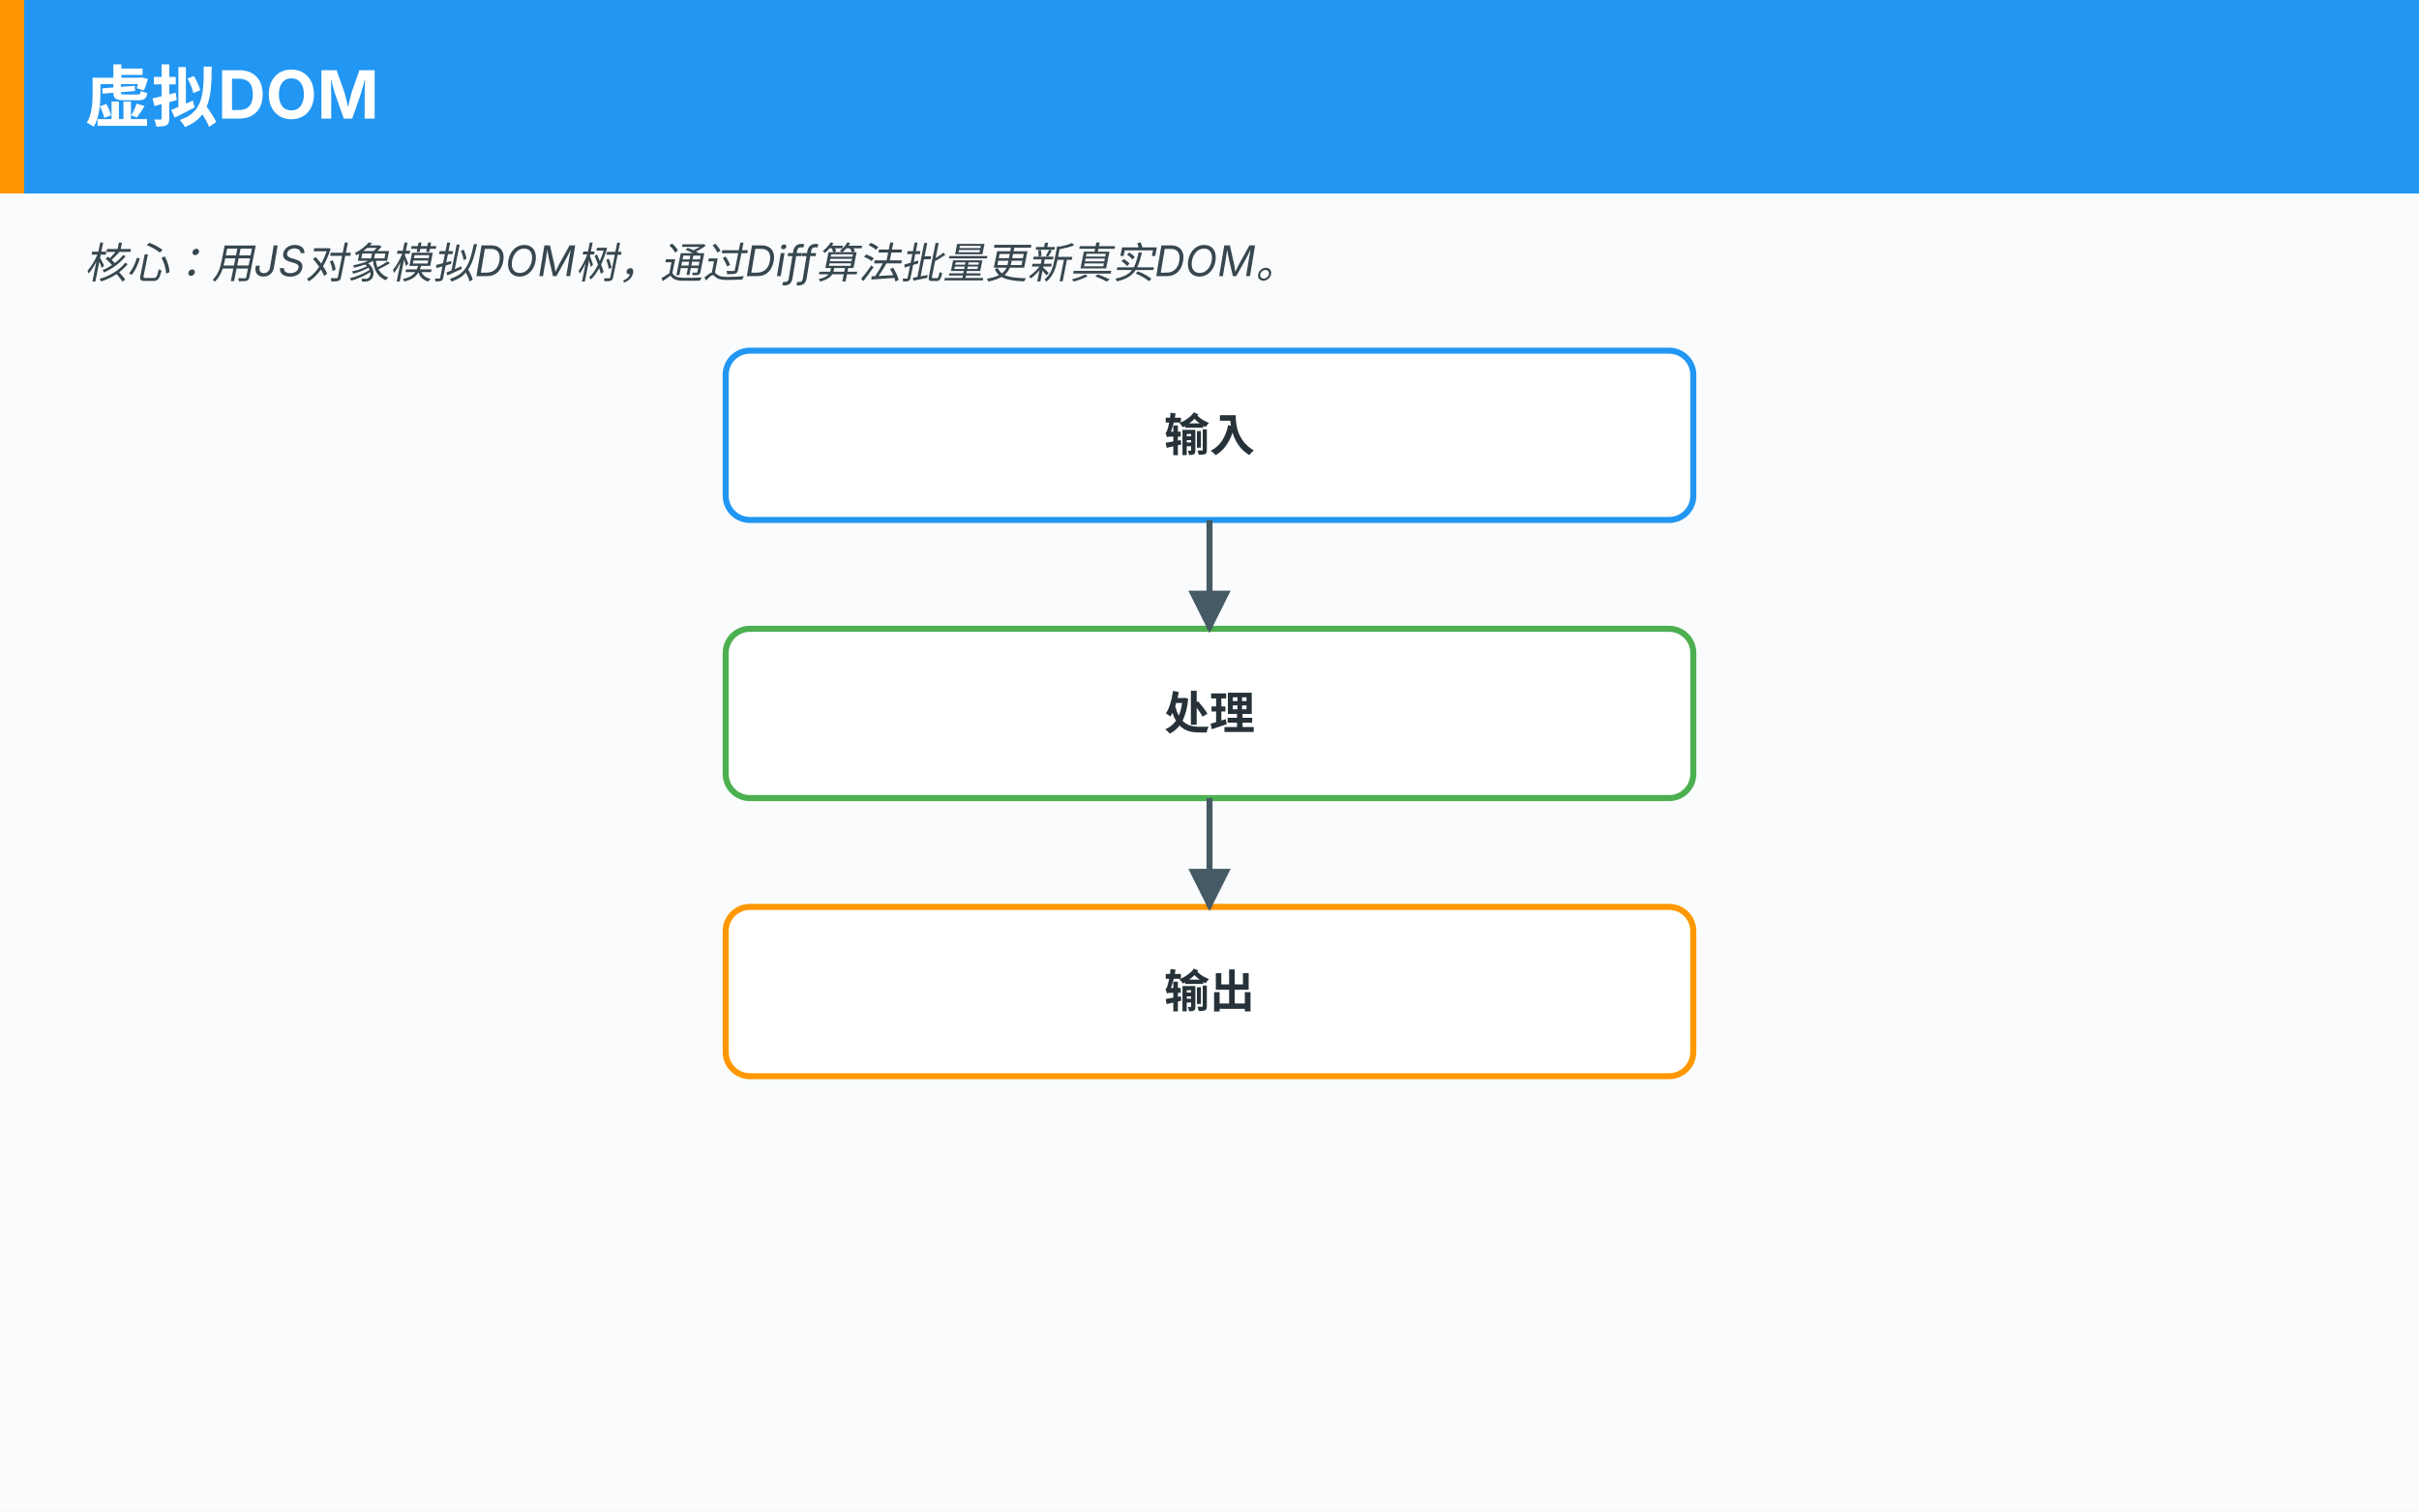
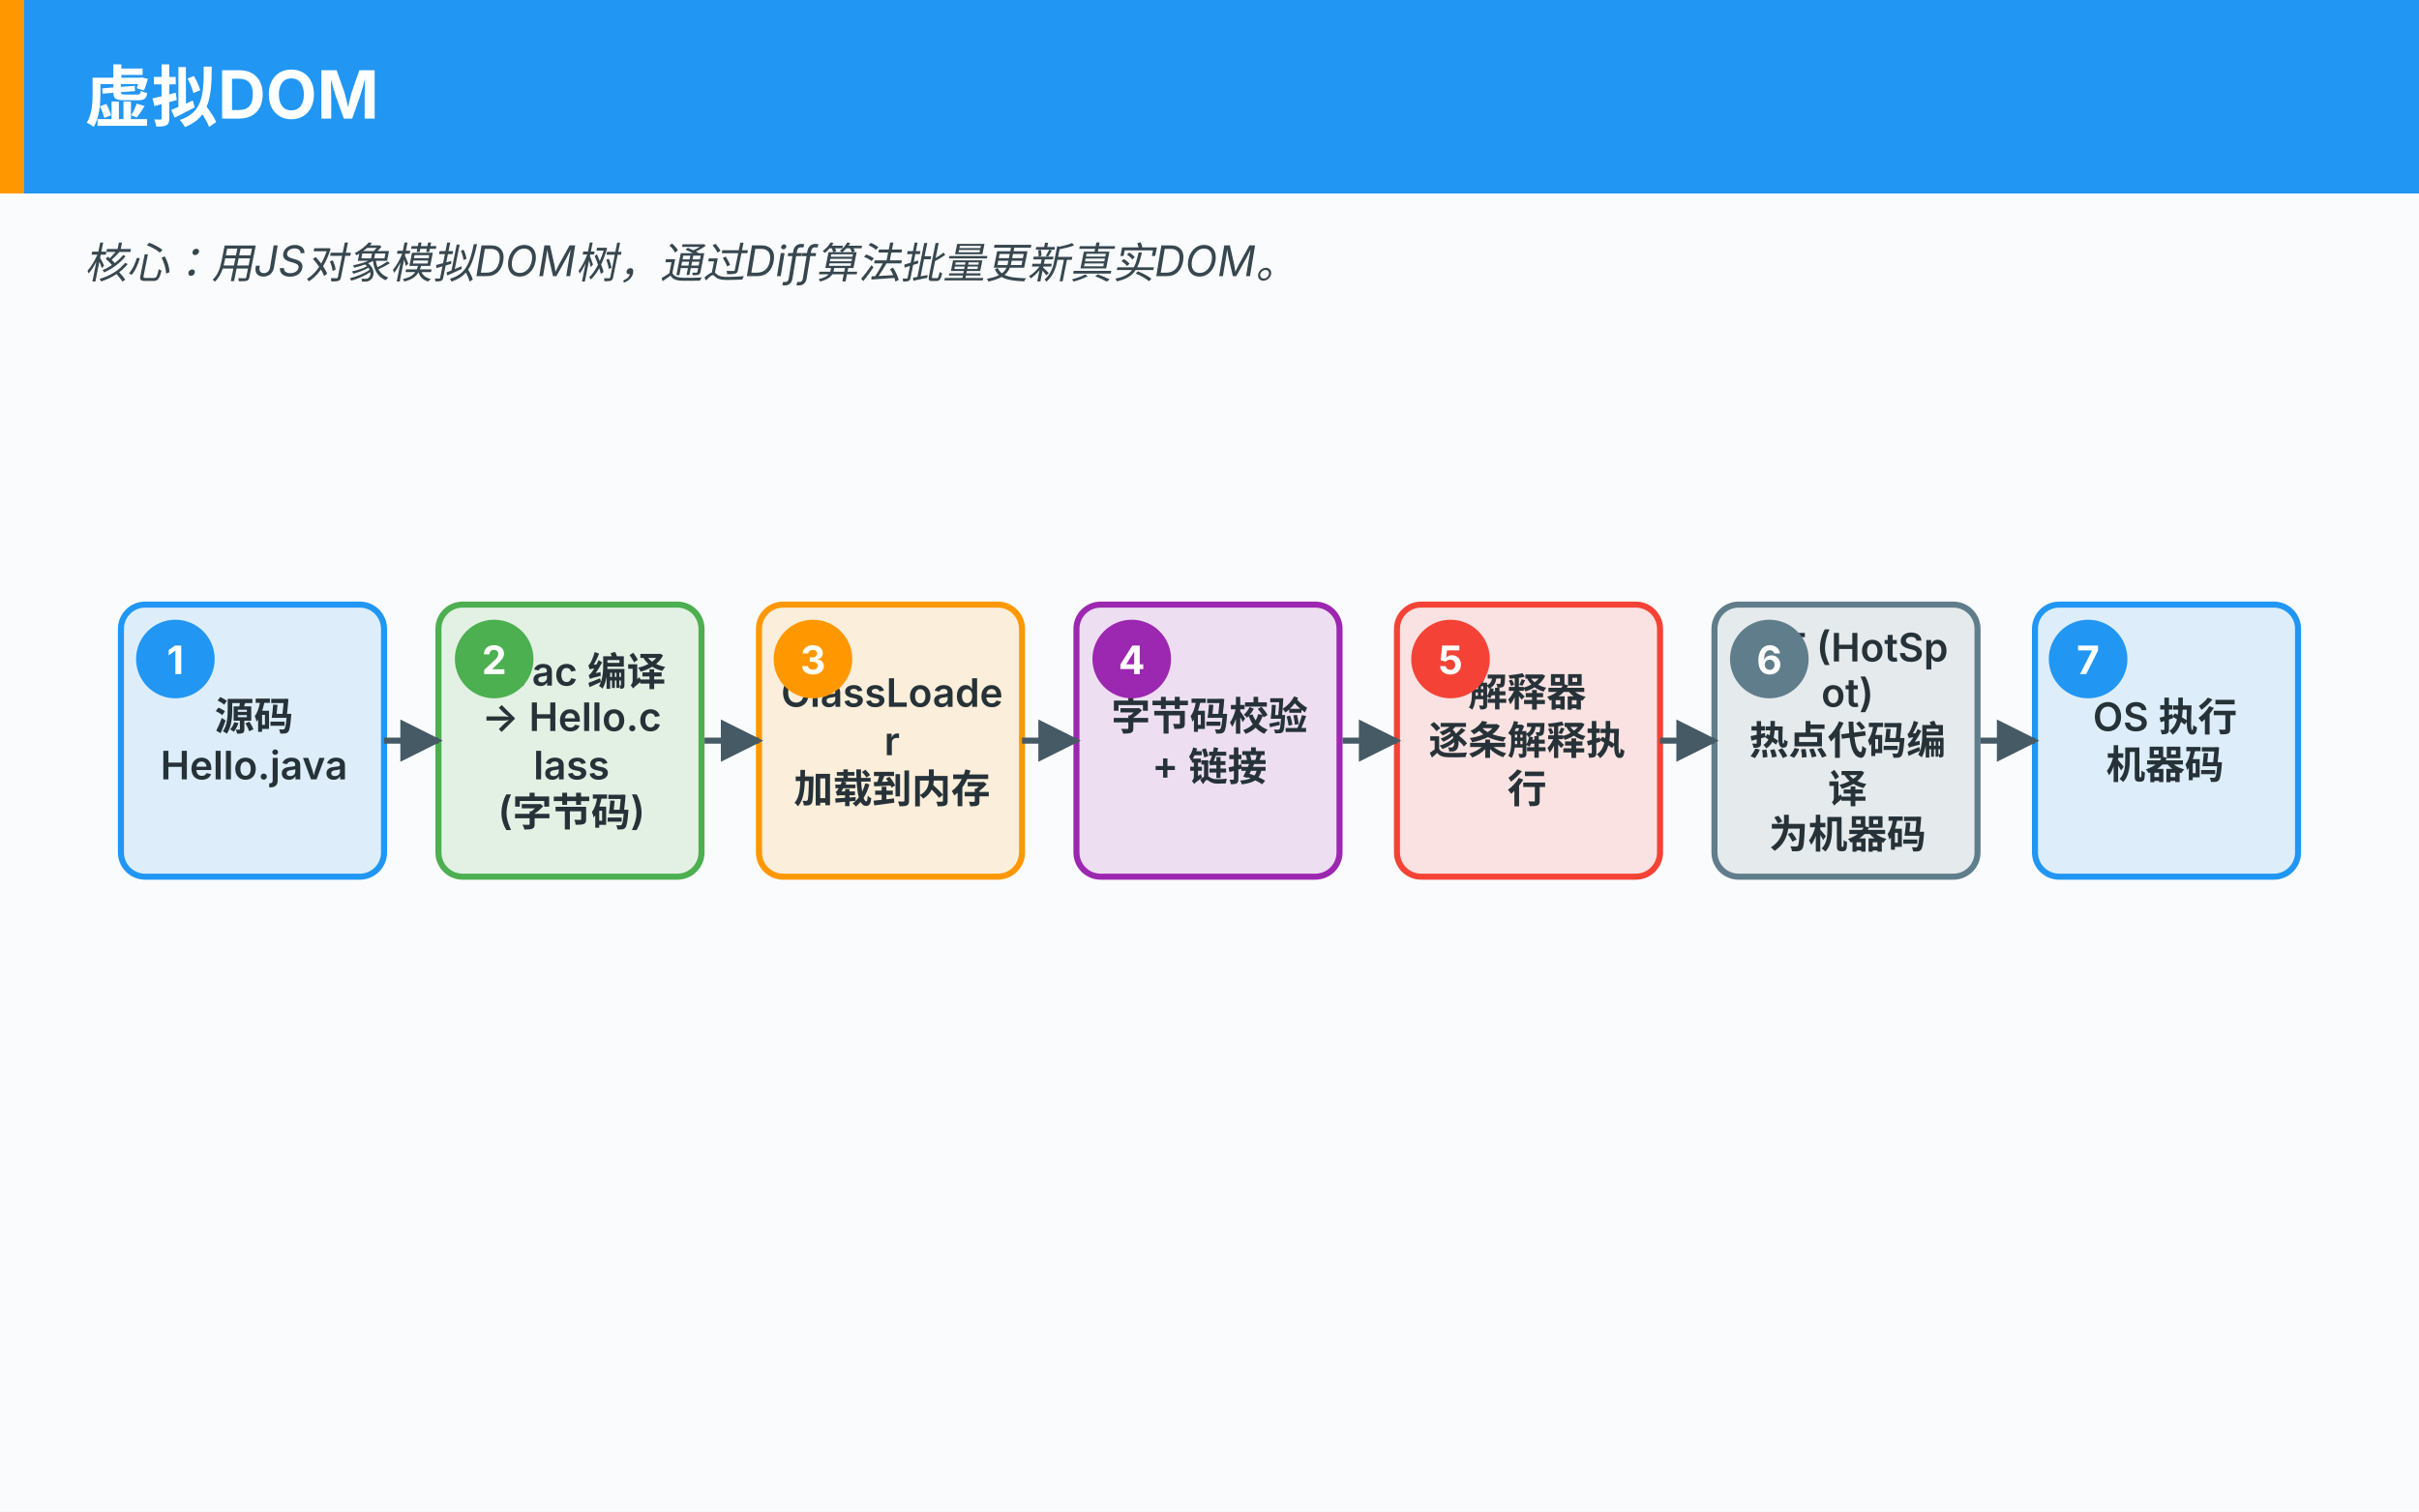
<svg xmlns="http://www.w3.org/2000/svg" viewBox="0 0 800 500" font-family="-apple-system, BlinkMacSystemFont, 'PingFang SC', 'Microsoft YaHei', sans-serif">
  <rect width="800" height="500" fill="#FAFBFC" />
  <rect x="0" y="0" width="800" height="64" fill="#2196F3" />
  <rect x="0" y="0" width="8" height="64" fill="#FF9800" />
  <text x="28" y="40" font-size="22" font-weight="700" fill="#FFFFFF" text-rendering="geometricPrecision">虚拟DOM</text>
  <text x="28" y="552" font-size="0" />
  <text x="28" y="92" font-size="14" fill="#37474F" font-style="italic">核心：用JS对象模拟DOM树，通过Diff算法批量更新真实DOM。</text>
  <defs>
    <marker id="arrow" viewBox="0 0 10 10" refX="9" refY="5" markerWidth="7" markerHeight="7" orient="auto-start-reverse">
      <path d="M0,0 L10,5 L0,10 z" fill="#455A64" />
    </marker>
    <marker id="arrowG" viewBox="0 0 10 10" refX="9" refY="5" markerWidth="7" markerHeight="7" orient="auto-start-reverse">
      <path d="M0,0 L10,5 L0,10 z" fill="#4CAF50" />
    </marker>
  </defs>
-   <rect x="240" y="116" width="320" height="56" rx="8" fill="#FFFFFF" stroke="#2196F3" stroke-width="2" />
-   <text x="400" y="144" font-size="15" fill="#263238" text-anchor="middle" dominant-baseline="middle" font-weight="600">输入</text>
-   <rect x="240" y="208" width="320" height="56" rx="8" fill="#FFFFFF" stroke="#4CAF50" stroke-width="2" />
-   <text x="400" y="236" font-size="15" fill="#263238" text-anchor="middle" dominant-baseline="middle" font-weight="600">处理</text>
-   <rect x="240" y="300" width="320" height="56" rx="8" fill="#FFFFFF" stroke="#FF9800" stroke-width="2" />
-   <text x="400" y="328" font-size="15" fill="#263238" text-anchor="middle" dominant-baseline="middle" font-weight="600">输出</text>
-   <line x1="400" y1="172" x2="400" y2="208" stroke="#455A64" stroke-width="2" marker-end="url(#arrow)" />
-   <line x1="400" y1="264" x2="400" y2="300" stroke="#455A64" stroke-width="2" marker-end="url(#arrow)" />
+   <rect x="40" y="200" width="87" height="90" rx="8" fill="#2196F322" stroke="#2196F3" stroke-width="2" />
+   <text x="84" y="237" font-size="13" fill="#263238" text-anchor="middle" dominant-baseline="middle" font-weight="600">源码</text>
+   <text x="84" y="253" font-size="13" fill="#263238" text-anchor="middle" dominant-baseline="middle" font-weight="600">Hello.java</text>
+   <circle cx="58" cy="218" r="13" fill="#2196F3" />
+   <text x="58" y="223" font-size="13" fill="#FFFFFF" text-anchor="middle" font-weight="700">1</text>
+   <rect x="145" y="200" width="87" height="90" rx="8" fill="#4CAF5022" stroke="#4CAF50" stroke-width="2" />
+   <text x="189" y="222" font-size="13" fill="#263238" text-anchor="middle" dominant-baseline="middle" font-weight="600">javac 编译</text>
+   <text x="189" y="237" font-size="13" fill="#263238" text-anchor="middle" dominant-baseline="middle" font-weight="600">→ Hello.c</text>
+   <text x="189" y="253" font-size="13" fill="#263238" text-anchor="middle" dominant-baseline="middle" font-weight="600">lass</text>
+   <text x="189" y="268" font-size="13" fill="#263238" text-anchor="middle" dominant-baseline="middle" font-weight="600">(字节码)</text>
+   <circle cx="163.429" cy="218" r="13" fill="#4CAF50" />
+   <text x="163.429" y="223" font-size="13" fill="#FFFFFF" text-anchor="middle" font-weight="700">2</text>
+   <rect x="251" y="200" width="87" height="90" rx="8" fill="#FF980022" stroke="#FF9800" stroke-width="2" />
+   <text x="295" y="229" font-size="13" fill="#263238" text-anchor="middle" dominant-baseline="middle" font-weight="600">ClassLoade</text>
+   <text x="295" y="245" font-size="13" fill="#263238" text-anchor="middle" dominant-baseline="middle" font-weight="600">r</text>
+   <text x="295" y="261" font-size="13" fill="#263238" text-anchor="middle" dominant-baseline="middle" font-weight="600">加载到内存</text>
+   <circle cx="268.857" cy="218" r="13" fill="#FF9800" />
+   <text x="268.857" y="223" font-size="13" fill="#FFFFFF" text-anchor="middle" font-weight="700">3</text>
+   <rect x="356" y="200" width="87" height="90" rx="8" fill="#9C27B022" stroke="#9C27B0" stroke-width="2" />
+   <text x="400" y="237" font-size="13" fill="#263238" text-anchor="middle" dominant-baseline="middle" font-weight="600">字节码校验</text>
+   <text x="400" y="253" font-size="13" fill="#263238" text-anchor="middle" dominant-baseline="middle" font-weight="600">+ 链接</text>
+   <circle cx="374.286" cy="218" r="13" fill="#9C27B0" />
+   <text x="374.286" y="223" font-size="13" fill="#FFFFFF" text-anchor="middle" font-weight="700">4</text>
+   <rect x="462" y="200" width="87" height="90" rx="8" fill="#f4433622" stroke="#f44336" stroke-width="2" />
+   <text x="505" y="229" font-size="13" fill="#263238" text-anchor="middle" dominant-baseline="middle" font-weight="600">解释器</text>
+   <text x="505" y="245" font-size="13" fill="#263238" text-anchor="middle" dominant-baseline="middle" font-weight="600">逐条解释执</text>
+   <text x="505" y="261" font-size="13" fill="#263238" text-anchor="middle" dominant-baseline="middle" font-weight="600">行</text>
+   <circle cx="479.714" cy="218" r="13" fill="#f44336" />
+   <text x="479.714" y="223" font-size="13" fill="#FFFFFF" text-anchor="middle" font-weight="700">5</text>
+   <rect x="567" y="200" width="87" height="90" rx="8" fill="#607D8B22" stroke="#607D8B" stroke-width="2" />
+   <text x="611" y="214" font-size="13" fill="#263238" text-anchor="middle" dominant-baseline="middle" font-weight="600">JIT (HotSp</text>
+   <text x="611" y="229" font-size="13" fill="#263238" text-anchor="middle" dominant-baseline="middle" font-weight="600">ot)</text>
+   <text x="611" y="245" font-size="13" fill="#263238" text-anchor="middle" dominant-baseline="middle" font-weight="600">热点代码编</text>
+   <text x="611" y="261" font-size="13" fill="#263238" text-anchor="middle" dominant-baseline="middle" font-weight="600">译</text>
+   <text x="611" y="276" font-size="13" fill="#263238" text-anchor="middle" dominant-baseline="middle" font-weight="600">为机器码</text>
+   <circle cx="585.143" cy="218" r="13" fill="#607D8B" />
+   <text x="585.143" y="223" font-size="13" fill="#FFFFFF" text-anchor="middle" font-weight="700">6</text>
+   <rect x="673" y="200" width="87" height="90" rx="8" fill="#2196F322" stroke="#2196F3" stroke-width="2" />
+   <text x="716" y="237" font-size="13" fill="#263238" text-anchor="middle" dominant-baseline="middle" font-weight="600">OS 执行</text>
+   <text x="716" y="253" font-size="13" fill="#263238" text-anchor="middle" dominant-baseline="middle" font-weight="600">机器码</text>
+   <circle cx="690.571" cy="218" r="13" fill="#2196F3" />
+   <text x="690.571" y="223" font-size="13" fill="#FFFFFF" text-anchor="middle" font-weight="700">7</text>
+   <line x1="127" y1="245" x2="145" y2="245" stroke="#455A64" stroke-width="2" marker-end="url(#arrow)" />
+   <line x1="233" y1="245" x2="251" y2="245" stroke="#455A64" stroke-width="2" marker-end="url(#arrow)" />
+   <line x1="338" y1="245" x2="356" y2="245" stroke="#455A64" stroke-width="2" marker-end="url(#arrow)" />
+   <line x1="444" y1="245" x2="462" y2="245" stroke="#455A64" stroke-width="2" marker-end="url(#arrow)" />
+   <line x1="549" y1="245" x2="567" y2="245" stroke="#455A64" stroke-width="2" marker-end="url(#arrow)" />
+   <line x1="655" y1="245" x2="673" y2="245" stroke="#455A64" stroke-width="2" marker-end="url(#arrow)" />
</svg>
